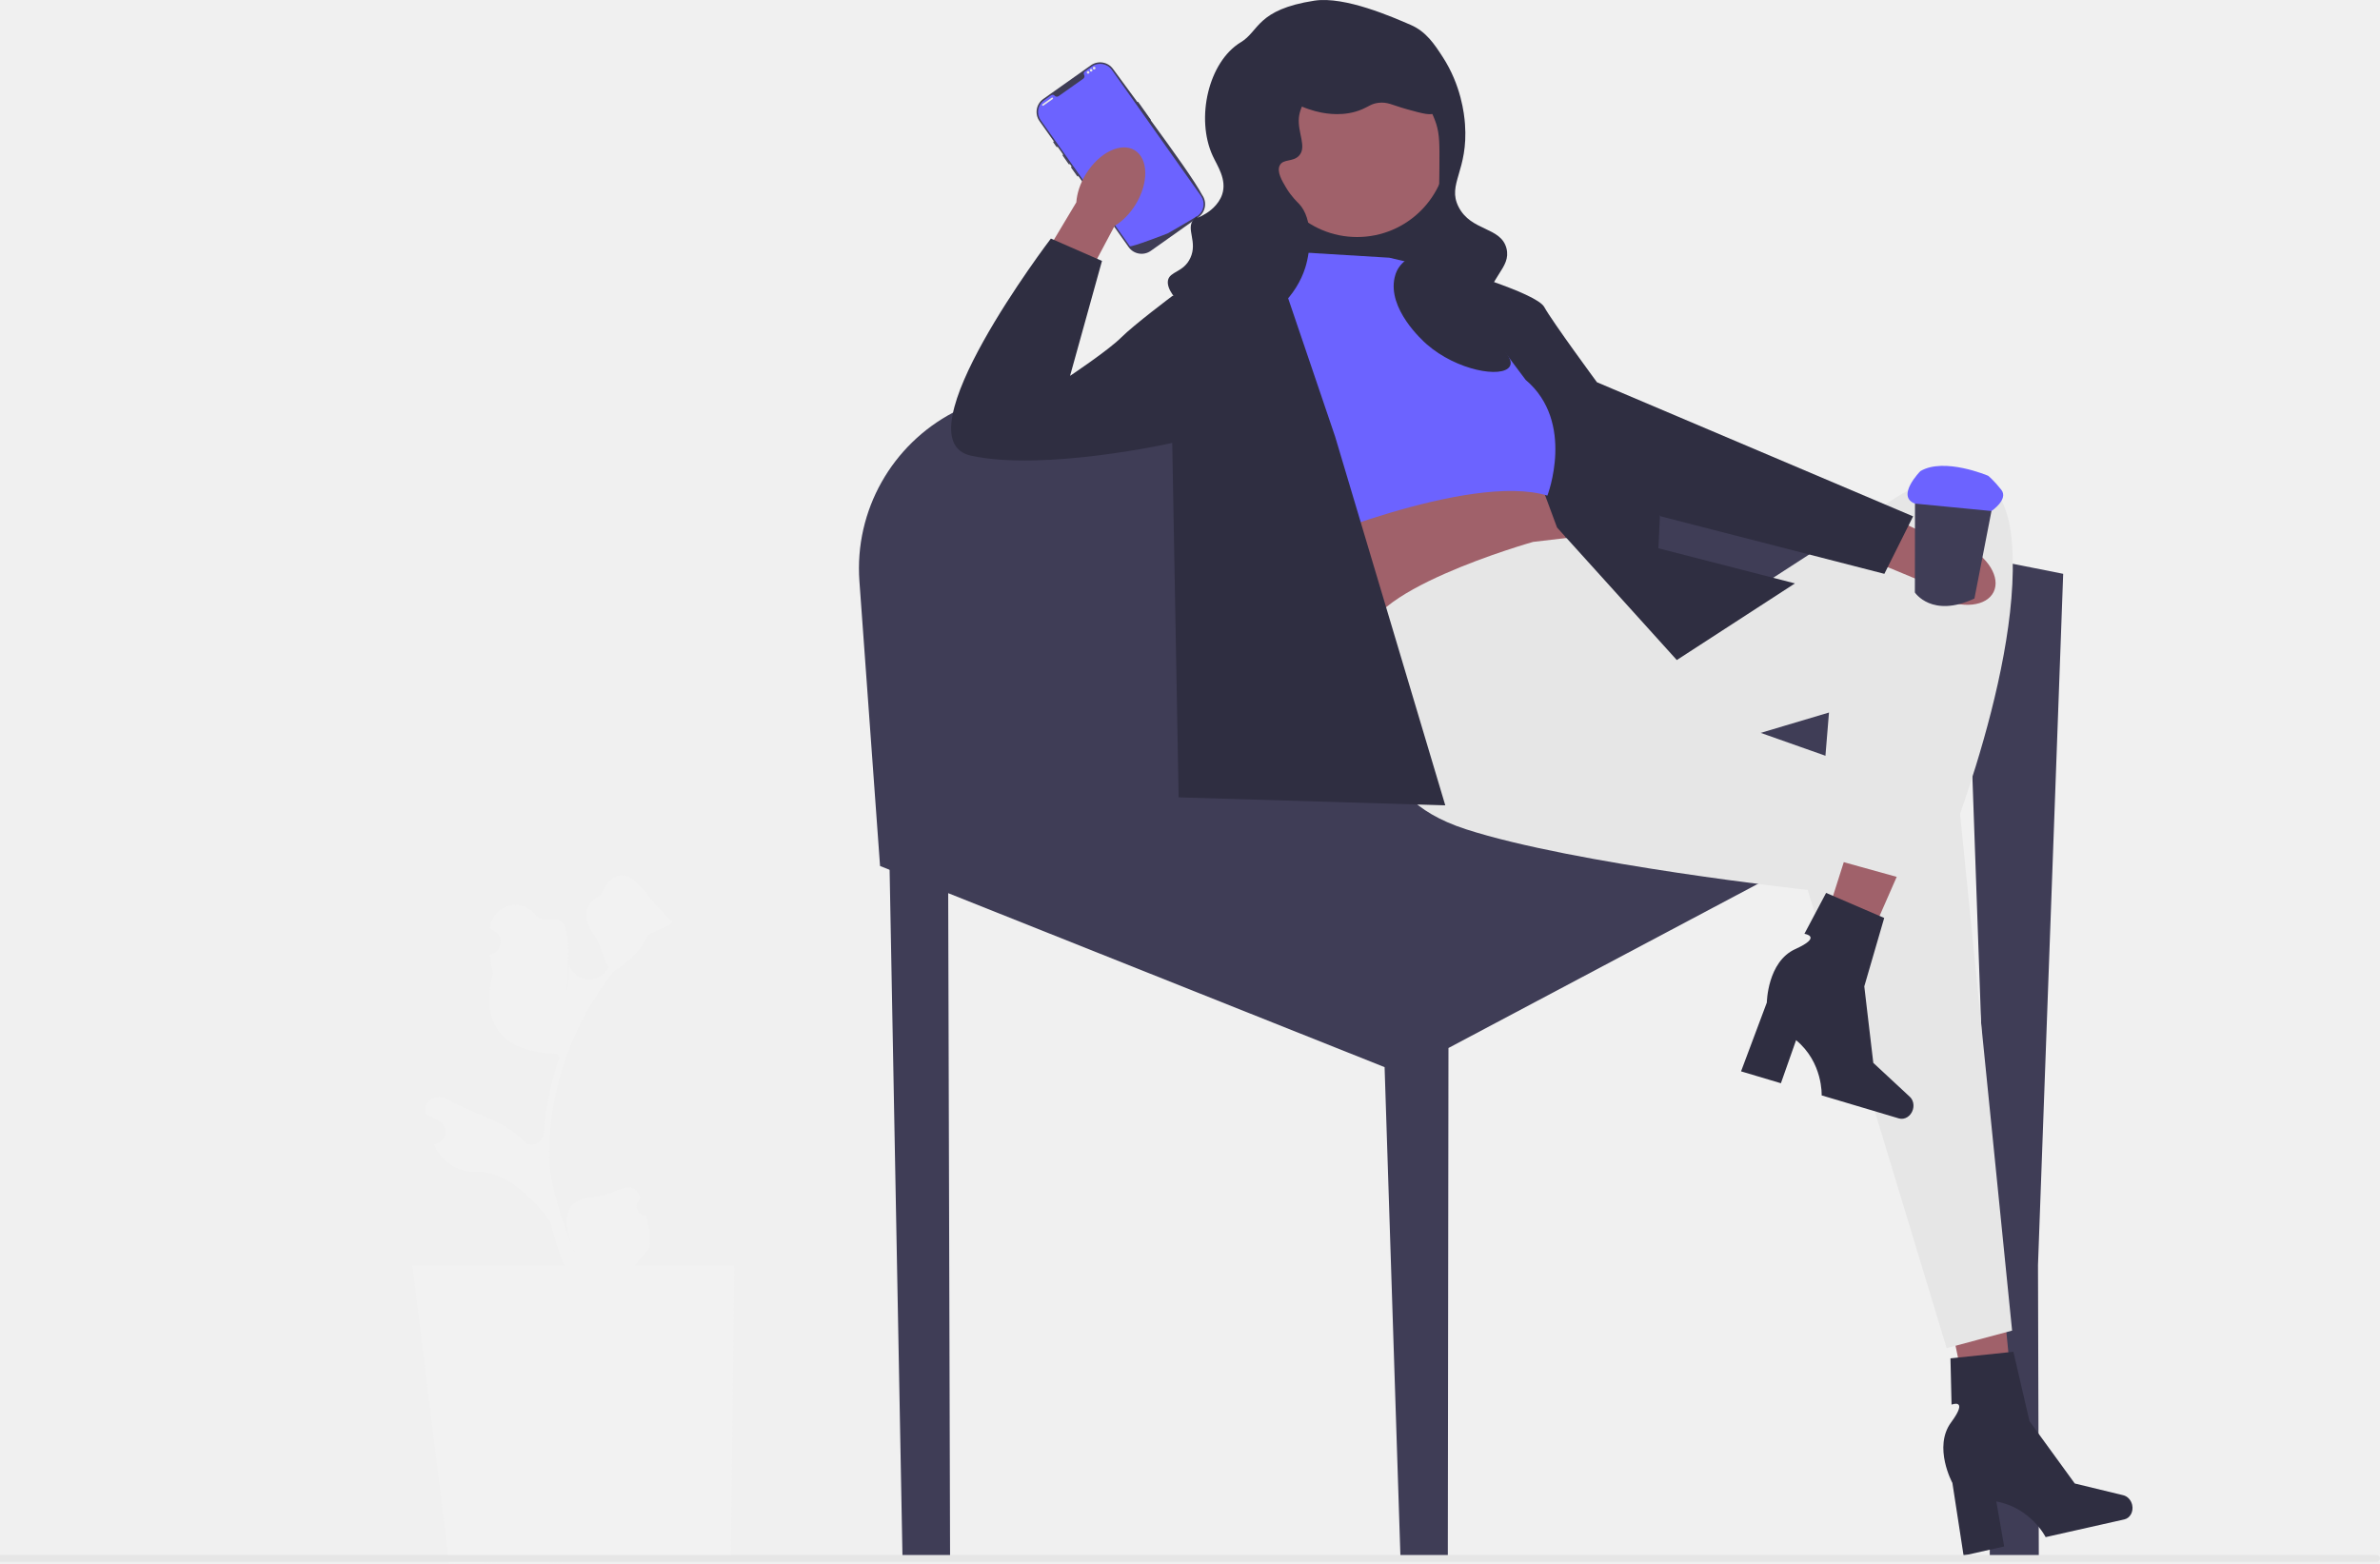
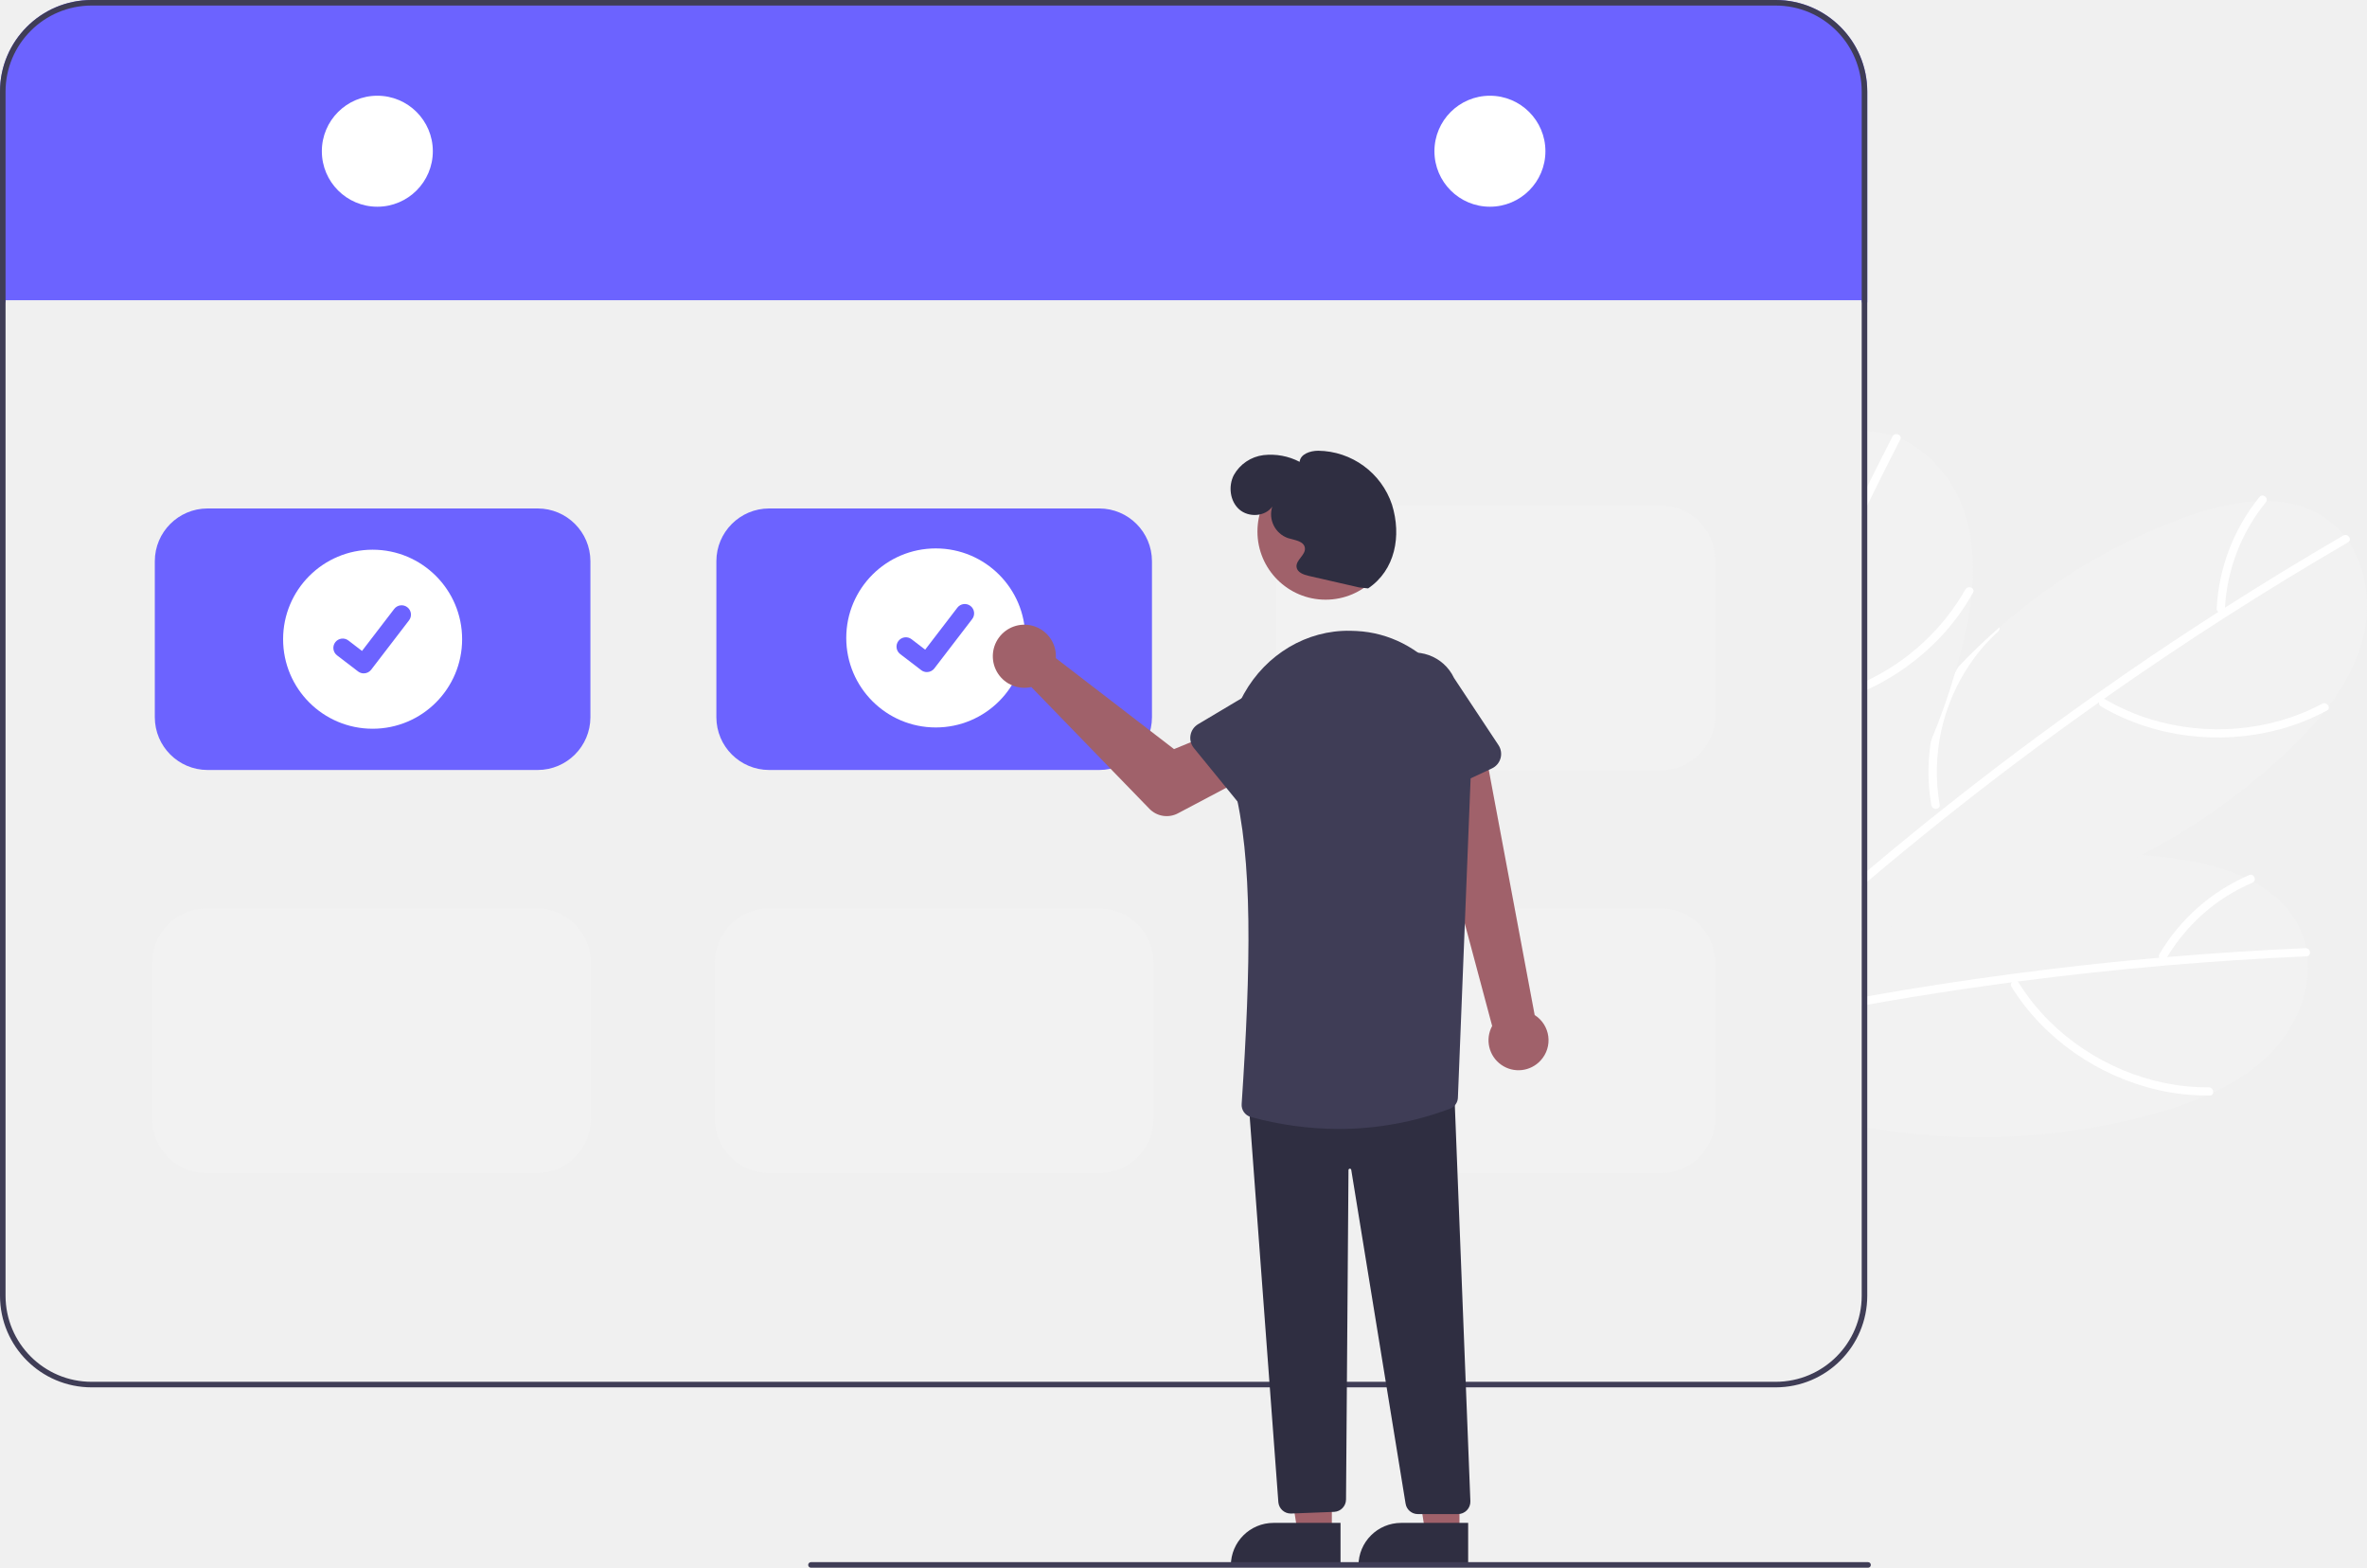
- <svg xmlns="http://www.w3.org/2000/svg" width="583.04" height="383" viewBox="0 0 583.04 383">
-   <path d="M499.437,374.107l.016,6.219v1.314h-12.008v-1.971l-.008-24.321-.016-23.563v-4.326l-.008-17.539-.008-.282-2.089-59.055v-.047l-2.128-60.197v-.008l-.055-1.635-10.365,5.499-12.783,6.782-6.071,3.223-8.668,4.592-14.613,7.76h-.008l-75.788,40.202-.156,123.57v1.314h-11.594l-.047-1.314-3.849-118.877-111.773-44.567-11.828-4.717-5.054-69.757c-1.267-17.484,8.105-33.513,22.937-41.32,3.661-1.924,7.651-3.348,11.891-4.17l17.07-3.309,42.603-8.269,13.784-2.668,18.016-3.497,7.103-1.377,11.68-2.269,1.056-.203,3.293-.641,1.173-.227,1.909-.368,1.346,2.378c.008,0,.008,.008,.008,.016l7.917,14.05,1.424,2.535,.008,.008,6.861,12.165s.008,.008,.008,.016l6.681,11.86,13.111,2.605,6.462,1.283,40.053,7.956,5.28,1.056h.008l13.361,2.652,3.536,.704,16.514,3.278,.125,.023,7.33,1.455,12.345,2.456-6.172,169.334,.117,41.281v.008l.063,22.898Z" fill="#3f3d56" />
-   <g>
-     <path d="M294.509,47.783c-1.752-3.301-6.79-10.365-12.595-18.298-1.08-1.479-2.183-2.981-3.293-4.498-1.979-2.683-3.99-5.413-5.938-8.073-1.244-1.752-3.677-2.167-5.429-.931l-11.672,8.261c-1.752,1.236-2.175,3.669-.931,5.421l3.512,4.968,.923,1.306,1.361,1.924,1.635,2.308v.008l.462,.641,1.627,2.308,.9,1.267,7.878,11.14,3.536,4.999c1.236,1.752,3.669,2.167,5.421,.931l10.154-7.189,1.432-1.009,.086-.063c1.752-1.236,2.175-3.669,.931-5.421Z" fill="#3f3d56" />
-     <path d="M281.899,29.313l-3.043-4.295c-.055-.078-.156-.094-.227-.039l-.008,.008c-.07,.047-.086,.141-.031,.219l3.043,4.303c.047,.07,.149,.086,.227,.039,.023-.016,.039-.039,.055-.063,.023-.055,.023-.117-.016-.172Z" fill="#3f3d56" />
-     <path d="M272.378,17.126l21.831,30.87c1.078,1.525,.773,3.611-.658,4.769l-.001,0c-.021,.017-.042,.034-.065,.051-.038,.03-.077,.059-.118,.087,0,0-.155,.094-.44,.265-.287,.173-.706,.423-1.229,.734-.157,.094-.322,.192-.497,.295-.348,.206-.731,.432-1.142,.673-.164,.097-.333,.196-.507,.297-.885,.518-1.879,1.095-2.933,1.697-.178,.102-.357,.205-.538,.308-.048,.027-9.045,3.509-9.299,3.148l-21.831-30.87c-1.123-1.588-.746-3.784,.842-4.907l1.716-1.214c.274-.194,.646-.136,.863,.121,.015,.017,.03,.033,.046,.049,.244,.24,.631,.253,.911,.055l6.032-4.266c.28-.198,.396-.567,.251-.877-.009-.021-.02-.04-.031-.06-.17-.29-.101-.66,.174-.853l1.716-1.214c1.588-1.123,3.784-.746,4.907,.842Z" fill="#6c63ff" />
-     <path d="M259.079,35.782l-.767-1.08c-.031-.047-.086-.078-.149-.07-.023,0-.055,.016-.078,.031-.07,.055-.094,.156-.039,.227l.759,1.08c.055,.07,.156,.094,.235,.039,.023-.016,.039-.039,.047-.07,.023-.047,.023-.11-.008-.156Z" fill="#3f3d56" />
-     <path d="M262.068,40.015l-1.471-2.089c-.039-.047-.094-.07-.149-.063-.031,0-.063,.008-.078,.023-.078,.055-.094,.156-.039,.235l1.471,2.081c.055,.07,.156,.094,.227,.039,.023-.016,.039-.039,.055-.063v-.008c.023-.047,.023-.11-.016-.156Z" fill="#3f3d56" />
-     <path d="M264.156,42.972l-1.471-2.089c-.039-.047-.094-.07-.141-.063-.031,0-.063,.008-.086,.023-.078,.055-.094,.156-.039,.235l1.471,2.081c.055,.07,.156,.094,.227,.039,.023-.016,.047-.039,.055-.07,.023-.047,.023-.11-.016-.156Z" fill="#3f3d56" />
-     <rect x="255.025" y="24.704" width="3.209" height=".411" rx=".206" ry=".206" transform="translate(32.71789 152.7485) rotate(-35.26749)" fill="#e6e6e6" />
-     <circle cx="266.56" cy="17.736" r=".329" fill="#e6e6e6" />
-     <circle cx="267.299" cy="17.213" r=".329" fill="#e6e6e6" />
-     <circle cx="268.038" cy="16.691" r=".329" fill="#e6e6e6" />
-   </g>
-   <rect x="310.249" y="36.15" width="45.373" height="43.026" fill="#2f2e41" />
-   <path d="M278.185,50.115c-1.422,2.309-3.247,4.106-5.132,5.223l-12.155,22.852-10.705-6.102,13.482-22.524c.149-2.186,.931-4.625,2.353-6.934,3.248-5.275,8.602-7.876,11.959-5.809,3.357,2.067,3.445,8.019,.197,13.294h0Z" fill="#a0616a" />
-   <g>
-     <polygon points="484.466 355.941 494.226 353.985 489.823 309.154 475.42 312.039 484.466 355.941" fill="#a0616a" />
-     <path d="M522.33,368.699h0c.369,1.64-.496,3.231-1.931,3.554l-19.269,4.336s-3.611-7.196-12.081-8.736l1.92,11.023-9.94,2.237-2.741-17.802s-4.77-8.781-.326-14.818c4.444-6.037,.121-4.363,.121-4.363l-.269-11.339,15.418-1.614,3.943,17.008,11.094,15.266,11.88,2.876c1.057,.256,1.914,1.188,2.181,2.373h0Z" fill="#2f2e41" />
-   </g>
-   <path d="M316.116,126.504l.782,5.476s16.428,17.993,20.34,25.816l47.452-23.469-8.337-19.557-60.236,11.734Z" fill="#a0616a" />
-   <path d="M375.57,132.763s-44.338,12.517-40.553,25.033c3.785,12.517,6.123,17.657,6.123,17.657,0,0-8.596,19.111,18.002,27.716,26.598,8.605,83.705,14.863,83.705,14.863l34.03,112.258,16.037-4.303-13.019-129.273-63.646-22.491,3.911-23.469-13.299,5.476-22.172-24.537-9.12,1.069Z" fill="#e6e6e6" />
-   <g>
-     <polygon points="441.826 242.204 451.295 245.272 469.385 204.018 455.412 199.488 441.826 242.204" fill="#a0616a" />
-     <path d="M468.609,271.854h0c-.48,1.611-2.013,2.576-3.423,2.155l-18.927-5.644s.37-8.043-6.263-13.529l-3.718,10.553-9.764-2.912,6.318-16.867s.135-9.992,6.964-13.083c6.829-3.092,2.24-3.746,2.24-3.746l5.312-10.022,14.237,6.135-4.881,16.763,2.208,18.742,8.955,8.32c.797,.74,1.088,1.973,.742,3.136l0,0Z" fill="#2f2e41" />
-   </g>
-   <path d="M403.021,157.796l17.14-7.041,39.897-25.816s30.509-24.405,32.856,8.528-19.557,83.782-19.557,83.782l-28.162-7.823,2.861-34.861-36.891,11.001-8.143-27.771Z" fill="#e6e6e6" />
-   <polygon points="359.801 70.839 381.437 129.242 410.773 161.707 439.717 142.932 406.273 134.327 407.16 114.77 359.801 70.839" fill="#2f2e41" />
-   <polygon points="232.74 379.96 232.74 381.64 221.09 381.64 221.06 379.96 217.03 165 232.12 165 232.15 171.03 232.74 379.96" fill="#3f3d56" />
-   <path d="M475.173,146.488c-2.434-1.196-4.395-2.843-5.686-4.613l-23.904-9.929,5.057-11.236,23.703,11.282c2.19-.059,4.692,.488,7.126,1.684,5.56,2.732,8.657,7.815,6.918,11.353-1.739,3.538-7.655,4.191-13.215,1.459h-0Z" fill="#a0616a" />
-   <path d="M348.972,67.833l5.528-2.399s21.852,6.224,23.807,9.788,12.908,18.427,12.908,18.427l77.447,32.856-7.041,14.081-54.76-14.081-29.727-31.292-28.162-27.38Z" fill="#2f2e41" />
-   <path d="M340.367,63.139l-25.816-1.565-13.299,7.041,14.863,65.712s43.771-18.775,62.956-12.908c0,0,6.939-17.979-5.322-28.351l-20.084-26.8-13.299-3.129Z" fill="#6c63ff" />
-   <path d="M312.987,65.486l-.249-2.537-25.567,9.578s-9.387,7.041-12.517,10.17-12.517,9.387-12.517,9.387l7.823-28.162-12.517-5.476s-37.55,49.284-19.557,53.196c17.993,3.911,49.284-3.129,49.284-3.129l1.565,86.834,65.321,1.956-26.989-90.354-14.081-41.461Z" fill="#2f2e41" />
-   <circle cx="332.455" cy="35.948" r="22.123" fill="#a0616a" />
-   <path d="M321.983,.165c-14.139,2.188-13.465,7.442-17.993,10.17-7.976,4.805-11.123,18.681-6.911,27.837,1.125,2.446,3.499,5.784,2.347,9.387-.884,2.766-3.433,4.398-3.911,4.694-3.918,2.419-1.359-.459-3.129,1.565-1.954,2.233,1.073,5.388-.782,9.387-1.645,3.546-5.036,3.246-5.476,5.476-.758,3.839,7.946,11.559,17.21,10.952,8.248-.54,14.376-7.514,16.428-14.081,1.375-4.399,1.967-11.966-1.565-15.646-.495-.516-1.85-1.766-3.129-3.911-1.013-1.698-2.346-3.933-1.565-5.476,.832-1.644,3.191-.779,4.694-2.347,2.037-2.127-.383-5.72,0-9.387,.649-6.21,9.448-13.678,18.775-12.517,10.581,1.318,14.462,12.824,14.863,14.081,.832,2.606,.816,5.127,.782,10.17-.048,7.236-.078,11.772-2.347,16.428-3.264,6.697-7.422,5.973-8.605,10.952-1.844,7.762,6.831,15.558,7.823,16.428,7.356,6.449,18.466,8.387,20.34,5.476,1.688-2.624-5.722-6.705-5.476-14.863,.213-7.07,5.935-9.226,4.694-14.081-1.366-5.345-8.655-4.126-11.734-10.17-2.874-5.642,2.423-8.772,1.565-20.34-.182-2.447-.95-9.47-5.476-16.428-1.994-3.065-4.022-6.183-7.823-7.823-4.255-1.836-16.119-7.091-23.598-5.933Z" fill="#2f2e41" />
-   <path d="M312.596,19.722c.574,4.844,7.848,7.218,10.952,7.823,1.315,.256,5.757,1.121,10.17-.782,1.631-.704,2.225-1.34,3.911-1.565,2.283-.304,3.433,.564,7.041,1.565,4.012,1.112,6.018,1.668,7.041,.782,1.672-1.448,.388-6.187-1.565-9.387-3.61-5.918-10.217-7.75-13.299-8.605-3.521-.977-10.666-2.958-17.21,.782-.875,.5-7.624,4.466-7.041,9.387Z" fill="#2f2e41" />
-   <g>
-     <path d="M483.685,146.64c-10.439,4.868-14.589-1.49-14.589-1.49l.004-1.895,.031-24.376c7.271-4.746,19.542,2.147,19.542,2.147l-4.722,24.242-.267,1.371Z" fill="#3f3d56" />
-     <path d="M487.062,116.57s-10.793-4.621-16.623-1.141c0,0-6.079,6.161-1.318,7.952l18.741,1.816s4.262-2.858,2.403-5.209-3.203-3.418-3.203-3.418Z" fill="#6c63ff" />
-   </g>
-   <polygon points="101.03 310 110.03 383 179.03 382 179.88 310 101.03 310" fill="#f2f2f2" />
-   <path d="M158.338,297.862c-2.066,.129-3.208-2.437-1.645-3.933l.155-.618c-.02-.049-.041-.098-.061-.148-2.094-4.993-5.844-.28-11.248,.055-7.947,.493-7.828,6.504-4.75,13.532,.836,1.908-6.259-13.486-6.259-23.82,0-2.597,.142-5.193,.433-7.783,.239-2.119,.568-4.224,.995-6.31,2.306-11.277,7.299-22.018,14.5-30.99,3.462-1.892,6.349-4.851,8.093-8.397,.626-1.279,6.009-2.359,6.242-3.761-.394,.052-6.377-6.244-6.08-6.612-.549-.833-1.532-1.247-2.131-2.06-2.982-4.043-7.091-3.337-9.236,2.157-4.582,2.313-4.627,6.148-1.815,9.837,1.789,2.347,2.035,5.522,3.604,8.035-.162,.207-.329,.407-.491,.614-.062,.08-.124,.159-.186,.239-2.533,3.278-7.592,2.438-9.003-1.457-.103-.284-.976,15.106-.319-.823,.657-15.929-5.072-7.82-7.972-11.493-3.464-4.388-10.512-2.394-11.122,3.163-.006,.053-.012,.106-.017,.159,.429,.242,.849,.499,1.26,.771,2.339,1.547,1.53,5.174-1.242,5.601l-.063,.01c.155,1.544,.42,3.074,.807,4.579-3.701,14.312,4.286,19.527,15.693,19.764l.594,.846c-1.08,3.108-1.949,6.291-2.601,9.514-.614,2.99-1.04,6.013-1.279,9.049l-.01,.13c-.198,2.582-3.465,3.681-5.108,1.678-.418-.51-.846-.957-1.277-1.31-4.946-4.063-11.933-5.559-17.268-8.824-2.568-1.572-5.859,.459-5.411,3.437l.022,.143c.794,.323,1.569,.698,2.319,1.117,.429,.242,.85,.499,1.261,.771,2.34,1.548,1.53,5.175-1.243,5.601l-.063,.01c-.045,.006-.084,.013-.129,.019l.041,.097c1.784,4.196,6.047,6.914,10.6,6.665,5.359-.293,12.016,4.188,17.887,12.11l.006,0c1.163,5.064,2.861,10.011,5.044,14.726h18.02c.065-.2,.123-.407,.181-.607-1.666,.103-3.346,.006-4.986-.297,1.337-1.641,2.674-3.294,4.011-4.935,.032-.032,.058-.065,.084-.097,.678-.84,1.363-1.673,2.041-2.512l0-.001c.042-2.578-.267-5.147-.879-7.64l-.001-0Z" fill="#f2f2f2" />
-   <path d="M583.04,381.8h0c0,.464-.376,.84-.84,.84H0v-1.68H582.2c.464,0,.84,.376,.84,.84Z" fill="#e6e6e6" />
+ <svg xmlns="http://www.w3.org/2000/svg" data-name="Layer 1" width="853.117" height="565" viewBox="0 0 853.117 565">
+   <path d="M993.211,545.61c-6.16,6.73-13.8,11.74-22.09,15.63h-.01c-.78.37-1.56.73-2.35,1.07h-.01l-.01.01-.01-.01h-.01a.01.01,0,0,1-.01.01H968.701l-.01-.01c-.01.01-.01.01-.02,0l-.01.01-.01-.01h-.01c-.01.01-.01.01-.02,0h-.01a139.774,139.774,0,0,1-17.06,6.1,236.651,236.651,0,0,1-105.11,5.49c-.67-.12-1.33-.24-2-.36V492.43c.66-.28,1.33-.56,2-.83q6.555-2.715,13.27-4.99,9.66-3.3,19.59-5.66a212.167,212.167,0,0,1,66.04-5.34q6.045.45,12.06,1.3c8.39,1.17,17.19,3.21,24.93,6.75h.01c1.13.53,2.24,1.08,3.34,1.67,6.88,3.73,12.68,8.86,16.22,15.89a30.573,30.573,0,0,1,2.72,7.99v.02c.2.96.34,1.93.45,2.89C1006.331,523.96,1001.421,536.63,993.211,545.61Z" transform="translate(-173.4413 -167.5)" fill="#f2f2f2" />
+   <path d="M1005.071,512.12a1.358,1.358,0,0,1-.3.04q-25.695,1.125-51.32,3.34h-.03c-.07.01-.13.01-.2.02Q926.911,517.8,900.711,521.23c-.74.1-1.47.2-2.2.29q-18.119,2.415-36.17,5.36-7.965,1.305-15.9,2.72c-.67.12-1.33.23-2,.36v-3.03c.67-.13,1.34-.24,2-.36q26.43-4.68,53.04-8.17,6.69-.9,13.4-1.7,19.38-2.34,38.82-4.04c.95-.08,1.89-.16,2.84-.24q24.885-2.115,49.84-3.21a.939.939,0,0,1,.24.02C1006.222,509.37,1006.561,511.77,1005.071,512.12Z" transform="translate(-173.4413 -167.5)" fill="#fff" />
+   <path d="M969.497,559.363c-21.34.157-42.364-8.892-57.458-23.869a77.826,77.826,0,0,1-11.184-14.07c-1.017-1.632-3.398.168-2.389,1.785,11.723,18.8,31.25,32.193,52.778,37.117a80.811,80.811,0,0,0,18.636,1.994c1.914-.014,1.517-2.972-.384-2.958Z" transform="translate(-173.4413 -167.5)" fill="#fff" />
+   <path d="M879.301,480.95a1.692,1.692,0,0,1-1.25,1.13,65.22,65.22,0,0,0-14.08,5.5,68.406,68.406,0,0,0-17.53,13.25c-.27.27-.53.54-.78.82-.42.44-.82.89-1.22,1.35v-4.36c.64-.68,1.31-1.35,2-1.99a71.912,71.912,0,0,1,13.27-10.04Q869.371,483.31,879.301,480.95Z" transform="translate(-173.4413 -167.5)" fill="#fff" />
+   <path d="M984.1,482.872a69.402,69.402,0,0,0-32.422,28.586,1.5,1.5,0,0,0,.793,1.954,1.528,1.528,0,0,0,1.954-.793A66.049,66.049,0,0,1,985.221,485.635c1.765-.754.648-3.519-1.121-2.763Z" transform="translate(-173.4413 -167.5)" fill="#fff" />
+   <path d="M1025.021,397.94c-2.32,8.82-6.77,16.81-12.3,24.1l-.01.01c-.51.68-1.04,1.37-1.59,2.03v.01a139.271,139.271,0,0,1-12.41,13.39,233.429,233.429,0,0,1-53.37,38.13c-30.67,16.02-64.95,25.49-98.9,26.03-.26.01-.52.01-.78.01-.41.01-.82.01-1.22.01V456.21c.65-1.24,1.32-2.48,2-3.71a219.524,219.524,0,0,1,32.03-43.82c.3-.33.61-.66.92-.98q7.02-7.41,14.72-14.11a210.819,210.819,0,0,1,67.29-39.85c7.97-2.86,16.71-5.15,25.21-5.6,1.25-.07,2.49-.1,3.74-.09,7.83.11,15.34,1.96,21.75,6.54a30.999,30.999,0,0,1,6.12,5.81c.62.77,1.19,1.56,1.74,2.37v.01C1026.581,372.68,1028.121,386.17,1025.021,397.94Z" transform="translate(-173.4413 -167.5)" fill="#f2f2f2" />
+   <path d="M1019.961,362.77v.01a1.461,1.461,0,0,1-.24.17q-22.2,12.915-43.84,26.77c-.02.01-.03.02-.05.03a1.739,1.739,0,0,1-.18.11q-22.245,14.25-43.86,29.46c-.6.42-1.21.85-1.82,1.28q-14.925,10.545-29.54,21.54-27.601,20.79-53.99,43.12c-.67.56-1.33,1.13-2,1.7v-3.89c.66-.57,1.33-1.14,2-1.7q10.11-8.535,20.4-16.83c2.05-1.65,4.11-3.3,6.17-4.93q27.45-21.855,56.13-42.08h.01q5.64-3.975,11.3-7.88,16.08-11.07,32.521-21.61c.79-.51,1.59-1.02,2.39-1.53q21.045-13.44,42.64-26a1.489,1.489,0,0,1,.22-.11C1019.722,359.8,1021.131,361.78,1019.961,362.77Z" transform="translate(-173.4413 -167.5)" fill="#fff" />
+   <path d="M1010.409,421.133c-18.825,10.052-41.646,11.805-61.97,5.553a77.827,77.827,0,0,1-16.44-7.265c-1.659-.972-2.931,1.727-1.286,2.691,19.114,11.203,42.628,13.993,63.98,8.353a80.812,80.812,0,0,0,17.43-6.891c1.688-.901-.037-3.336-1.713-2.441Z" transform="translate(-173.4413 -167.5)" fill="#fff" />
+   <path d="M869.562,457.722a68.553,68.553,0,0,1-.952-15.869,72.319,72.319,0,0,1,10.781-34.151q7.028-7.407,14.723-14.112a1.705,1.705,0,0,1-.586,1.585,65.451,65.451,0,0,0-9.912,11.408,69.122,69.122,0,0,0-11.082,50.892,1.212,1.212,0,0,1-.314,1.143A1.625,1.625,0,0,1,869.562,457.722Z" transform="translate(-173.4413 -167.5)" fill="#fff" />
+   <path d="M987.809,346.612a69.402,69.402,0,0,0-15.433,40.375,1.5,1.5,0,0,0,1.61,1.362,1.528,1.528,0,0,0,1.362-1.61,66.048,66.048,0,0,1,14.737-38.201c1.213-1.488-1.061-3.417-2.276-1.926Z" transform="translate(-173.4413 -167.5)" fill="#fff" />
+   <path d="M884.251,379.47v.01c-.07.86-.15,1.71-.24,2.56v.02a141.299,141.299,0,0,1-3.25,17.96c-.7,2.9-1.46,5.78-2.29,8.66-.1.37-.21.74-.32,1.1v.01a229.523,229.523,0,0,1-8.74,24.65,238.918,238.918,0,0,1-22.97,42.22c-.65.97-1.32,1.94-2,2.9V322.96c.67-.04,1.33-.04,2-.02q.48,0,.96.03a30.322,30.322,0,0,1,8.28,1.61c.94.31,1.85.66,2.75,1.05,10.91,4.78,19.48,15.32,23.2,26.91C884.421,361.22,884.981,370.35,884.251,379.47Z" transform="translate(-173.4413 -167.5)" fill="#f2f2f2" />
+   <path d="M858.432,325.63a1.076,1.076,0,0,1-.11.28q-6.075,11.805-11.88,23.73c-.67,1.37-1.34,2.75-2,4.12v-6.8q.99-2.04,2-4.08,4.485-9.09,9.12-18.1a1.304,1.304,0,0,1,.12-.2C856.601,323.26,858.881,324.16,858.432,325.63Z" transform="translate(-173.4413 -167.5)" fill="#fff" />
+   <path d="M884.571,381.08c-.18.32-.36.64-.56.96a79.816,79.816,0,0,1-10.42,14.24,85.916,85.916,0,0,1-27.15,19.77c-.66.32-1.33.62-2,.9V413.7c.67-.3,1.34-.61,2-.93a80.866,80.866,0,0,0,35.37-32.82,1.645,1.645,0,0,1,2.44-.47A1.153,1.153,0,0,1,884.571,381.08Z" transform="translate(-173.4413 -167.5)" fill="#fff" />
+   <path d="M846.441,200.5v76h-2v-.81h-669v.81h-2v-76a33.032,33.032,0,0,1,33-33h607A33.032,33.032,0,0,1,846.441,200.5Z" transform="translate(-173.4413 -167.5)" fill="#6c63ff" />
+   <path d="M813.441,167.5h-607a33.032,33.032,0,0,0-33,33v434a33.032,33.032,0,0,0,33,33h607a33.032,33.032,0,0,0,33-33v-434A33.032,33.032,0,0,0,813.441,167.5Zm31,467a31.04,31.04,0,0,1-31,31h-607a31.04,31.04,0,0,1-31-31v-434a31.04,31.04,0,0,1,31-31h607a31.04,31.04,0,0,1,31,31Z" transform="translate(-173.4413 -167.5)" fill="#3f3d56" />
+   <circle cx="136" cy="54.5" r="20" fill="#fff" />
+   <circle cx="537" cy="54.5" r="20" fill="#fff" />
+   <path d="M367.226,445.002H248.25a19.033,19.033,0,0,1-19.011-19.011V369.758a19.033,19.033,0,0,1,19.011-19.011H367.226a19.033,19.033,0,0,1,19.011,19.011v56.233A19.033,19.033,0,0,1,367.226,445.002Z" transform="translate(-173.4413 -167.5)" fill="#6c63ff" />
+   <path d="M569.624,445.002H450.648a19.033,19.033,0,0,1-19.011-19.011V369.758a19.033,19.033,0,0,1,19.011-19.011H569.624a19.033,19.033,0,0,1,19.011,19.011v56.233A19.033,19.033,0,0,1,569.624,445.002Z" transform="translate(-173.4413 -167.5)" fill="#6c63ff" />
+   <path d="M569.624,590.293H450.648a19.61,19.61,0,0,1-19.588-19.588V514.473A19.61,19.61,0,0,1,450.648,494.885H569.624A19.61,19.61,0,0,1,589.212,514.473v56.233A19.61,19.61,0,0,1,569.624,590.293Z" transform="translate(-173.4413 -167.5)" fill="#f2f2f2" />
+   <path d="M366.836,590.293H247.86A19.61,19.61,0,0,1,228.272,570.706V514.473A19.61,19.61,0,0,1,247.86,494.885H366.836a19.61,19.61,0,0,1,19.588,19.588v56.233A19.61,19.61,0,0,1,366.836,590.293Z" transform="translate(-173.4413 -167.5)" fill="#f2f2f2" />
+   <path d="M772.023,590.293H653.047a19.61,19.61,0,0,1-19.588-19.588V514.473A19.61,19.61,0,0,1,653.047,494.885H772.023a19.61,19.61,0,0,1,19.588,19.588v56.233A19.61,19.61,0,0,1,772.023,590.293Z" transform="translate(-173.4413 -167.5)" fill="#f2f2f2" />
+   <path d="M772.023,445.115H653.047a19.61,19.61,0,0,1-19.588-19.588V369.294a19.61,19.61,0,0,1,19.588-19.588H772.023a19.61,19.61,0,0,1,19.588,19.588v56.233A19.61,19.61,0,0,1,772.023,445.115Z" transform="translate(-173.4413 -167.5)" fill="#f2f2f2" />
+   <circle cx="134.297" cy="230.374" r="32.262" fill="#fff" />
+   <path d="M304.54,410.181a3.346,3.346,0,0,1-2.013-.669l-.036-.027-7.582-5.805a3.368,3.368,0,1,1,4.097-5.348l4.911,3.766,11.605-15.135a3.368,3.368,0,0,1,4.723-.623l-.072.098.074-.097a3.372,3.372,0,0,1,.623,4.723l-13.65,17.802A3.37,3.37,0,0,1,304.54,410.181Z" transform="translate(-173.4413 -167.5)" fill="#6c63ff" />
+   <circle cx="337.271" cy="229.911" r="32.262" fill="#fff" />
+   <path d="M507.515,409.718a3.346,3.346,0,0,1-2.013-.669l-.036-.027-7.582-5.805a3.368,3.368,0,1,1,4.097-5.348l4.911,3.766,11.605-15.135a3.368,3.368,0,0,1,4.723-.623l-.072.098.074-.097a3.372,3.372,0,0,1,.623,4.723l-13.65,17.802A3.37,3.37,0,0,1,507.515,409.718Z" transform="translate(-173.4413 -167.5)" fill="#6c63ff" />
+   <path d="M728.754,549.65a10.743,10.743,0,0,0-2.183-16.327l-18.011-96.173-21.905,8.123,24.592,91.981a10.801,10.801,0,0,0,17.506,12.397Z" transform="translate(-173.4413 -167.5)" fill="#a0616a" />
+   <path d="M553.969,402.9a11.406,11.406,0,0,1,.022,1.796l42.59,32.78,12.078-4.96,9.867,17.249-20.528,10.858a8.67,8.67,0,0,1-10.277-1.627l-42.571-43.889a11.376,11.376,0,1,1,8.819-12.206Z" transform="translate(-173.4413 -167.5)" fill="#a0616a" />
+   <polygon points="480.028 552.849 467.769 552.849 461.936 515.561 480.031 515.562 480.028 552.849" fill="#a0616a" />
+   <path d="M656.596,732.233l-39.531-.001v-.5a15.386,15.386,0,0,1,15.386-15.386h.001l24.144.001Z" transform="translate(-173.4413 -167.5)" fill="#2f2e41" />
+   <polygon points="526.028 552.849 513.769 552.849 507.936 515.561 526.031 515.562 526.028 552.849" fill="#a0616a" />
+   <path d="M702.596,732.233l-39.531-.001v-.5a15.386,15.386,0,0,1,15.386-15.386h.001l24.144.001Z" transform="translate(-173.4413 -167.5)" fill="#2f2e41" />
+   <path d="M638.664,712.979a4.49,4.49,0,0,1-4.475-4.072L623.506,565.218l.505-.041,73.521-6.043.02.522L703.396,708.507a4.5,4.5,0,0,1-4.497,4.668H684.483a4.475,4.475,0,0,1-4.448-3.815L660.46,589.114a.5.5,0,0,0-.994.072L658.578,707.91a4.505,4.505,0,0,1-4.263,4.462l-15.409.601C638.825,712.977,638.744,712.979,638.664,712.979Z" transform="translate(-173.4413 -167.5)" fill="#2f2e41" />
+   <circle cx="477.772" cy="191.564" r="24.561" fill="#a0616a" />
+   <path d="M655.968,574.382a121.037,121.037,0,0,1-31.768-4.342,4.51,4.51,0,0,1-3.236-4.687c3.306-49.693,4.084-88.257-2.869-114.939-2.963-11.372-1.618-23.349,3.691-32.86,7.99-14.313,22.675-23.024,38.34-22.724h0q1.123.021,2.268.08c23.773,1.224,42.297,22.73,41.294,47.942l-4.782,120.168a4.44,4.44,0,0,1-2.815,4.044A114.245,114.245,0,0,1,655.968,574.382Z" transform="translate(-173.4413 -167.5)" fill="#3f3d56" />
+   <path d="M622.136,459.641l-18.398-22.544a5.761,5.761,0,0,1,1.514-8.592l24.921-14.85a16.001,16.001,0,0,1,20.16,24.853l-19.477,21.373a5.761,5.761,0,0,1-8.721-.239Z" transform="translate(-173.4413 -167.5)" fill="#3f3d56" />
+   <path d="M680.011,456.812a5.755,5.755,0,0,1-3.164-3.606l-8.282-27.705A16.001,16.001,0,0,1,697.509,411.849L713.525,436.037a5.761,5.761,0,0,1-2.361,8.399l-26.354,12.336A5.755,5.755,0,0,1,680.011,456.812Z" transform="translate(-173.4413 -167.5)" fill="#3f3d56" />
+   <path d="M663.35,379.217l-18.206-4.167c-1.878-.43-4.134-1.25-4.395-3.159-.35-2.565,3.341-4.352,3.001-6.919-.33-2.486-3.693-2.806-6.09-3.54a9.111,9.111,0,0,1-5.672-11.34c-2.594,3.656-8.522,3.969-11.887,1.007s-4.01-8.336-1.99-12.338a14.287,14.287,0,0,1,10.724-7.24,22.617,22.617,0,0,1,13.023,2.428c.267-2.833,3.804-3.982,6.65-4.007a28.431,28.431,0,0,1,26.643,19.446c3.492,11.252,1.156,23.586-8.614,30.17Z" transform="translate(-173.4413 -167.5)" fill="#2f2e41" />
+   <path d="M846.729,732.5h-381a1,1,0,1,1,0-2h381a1,1,0,1,1,0,2Z" transform="translate(-173.4413 -167.5)" fill="#3f3d56" />
</svg>
